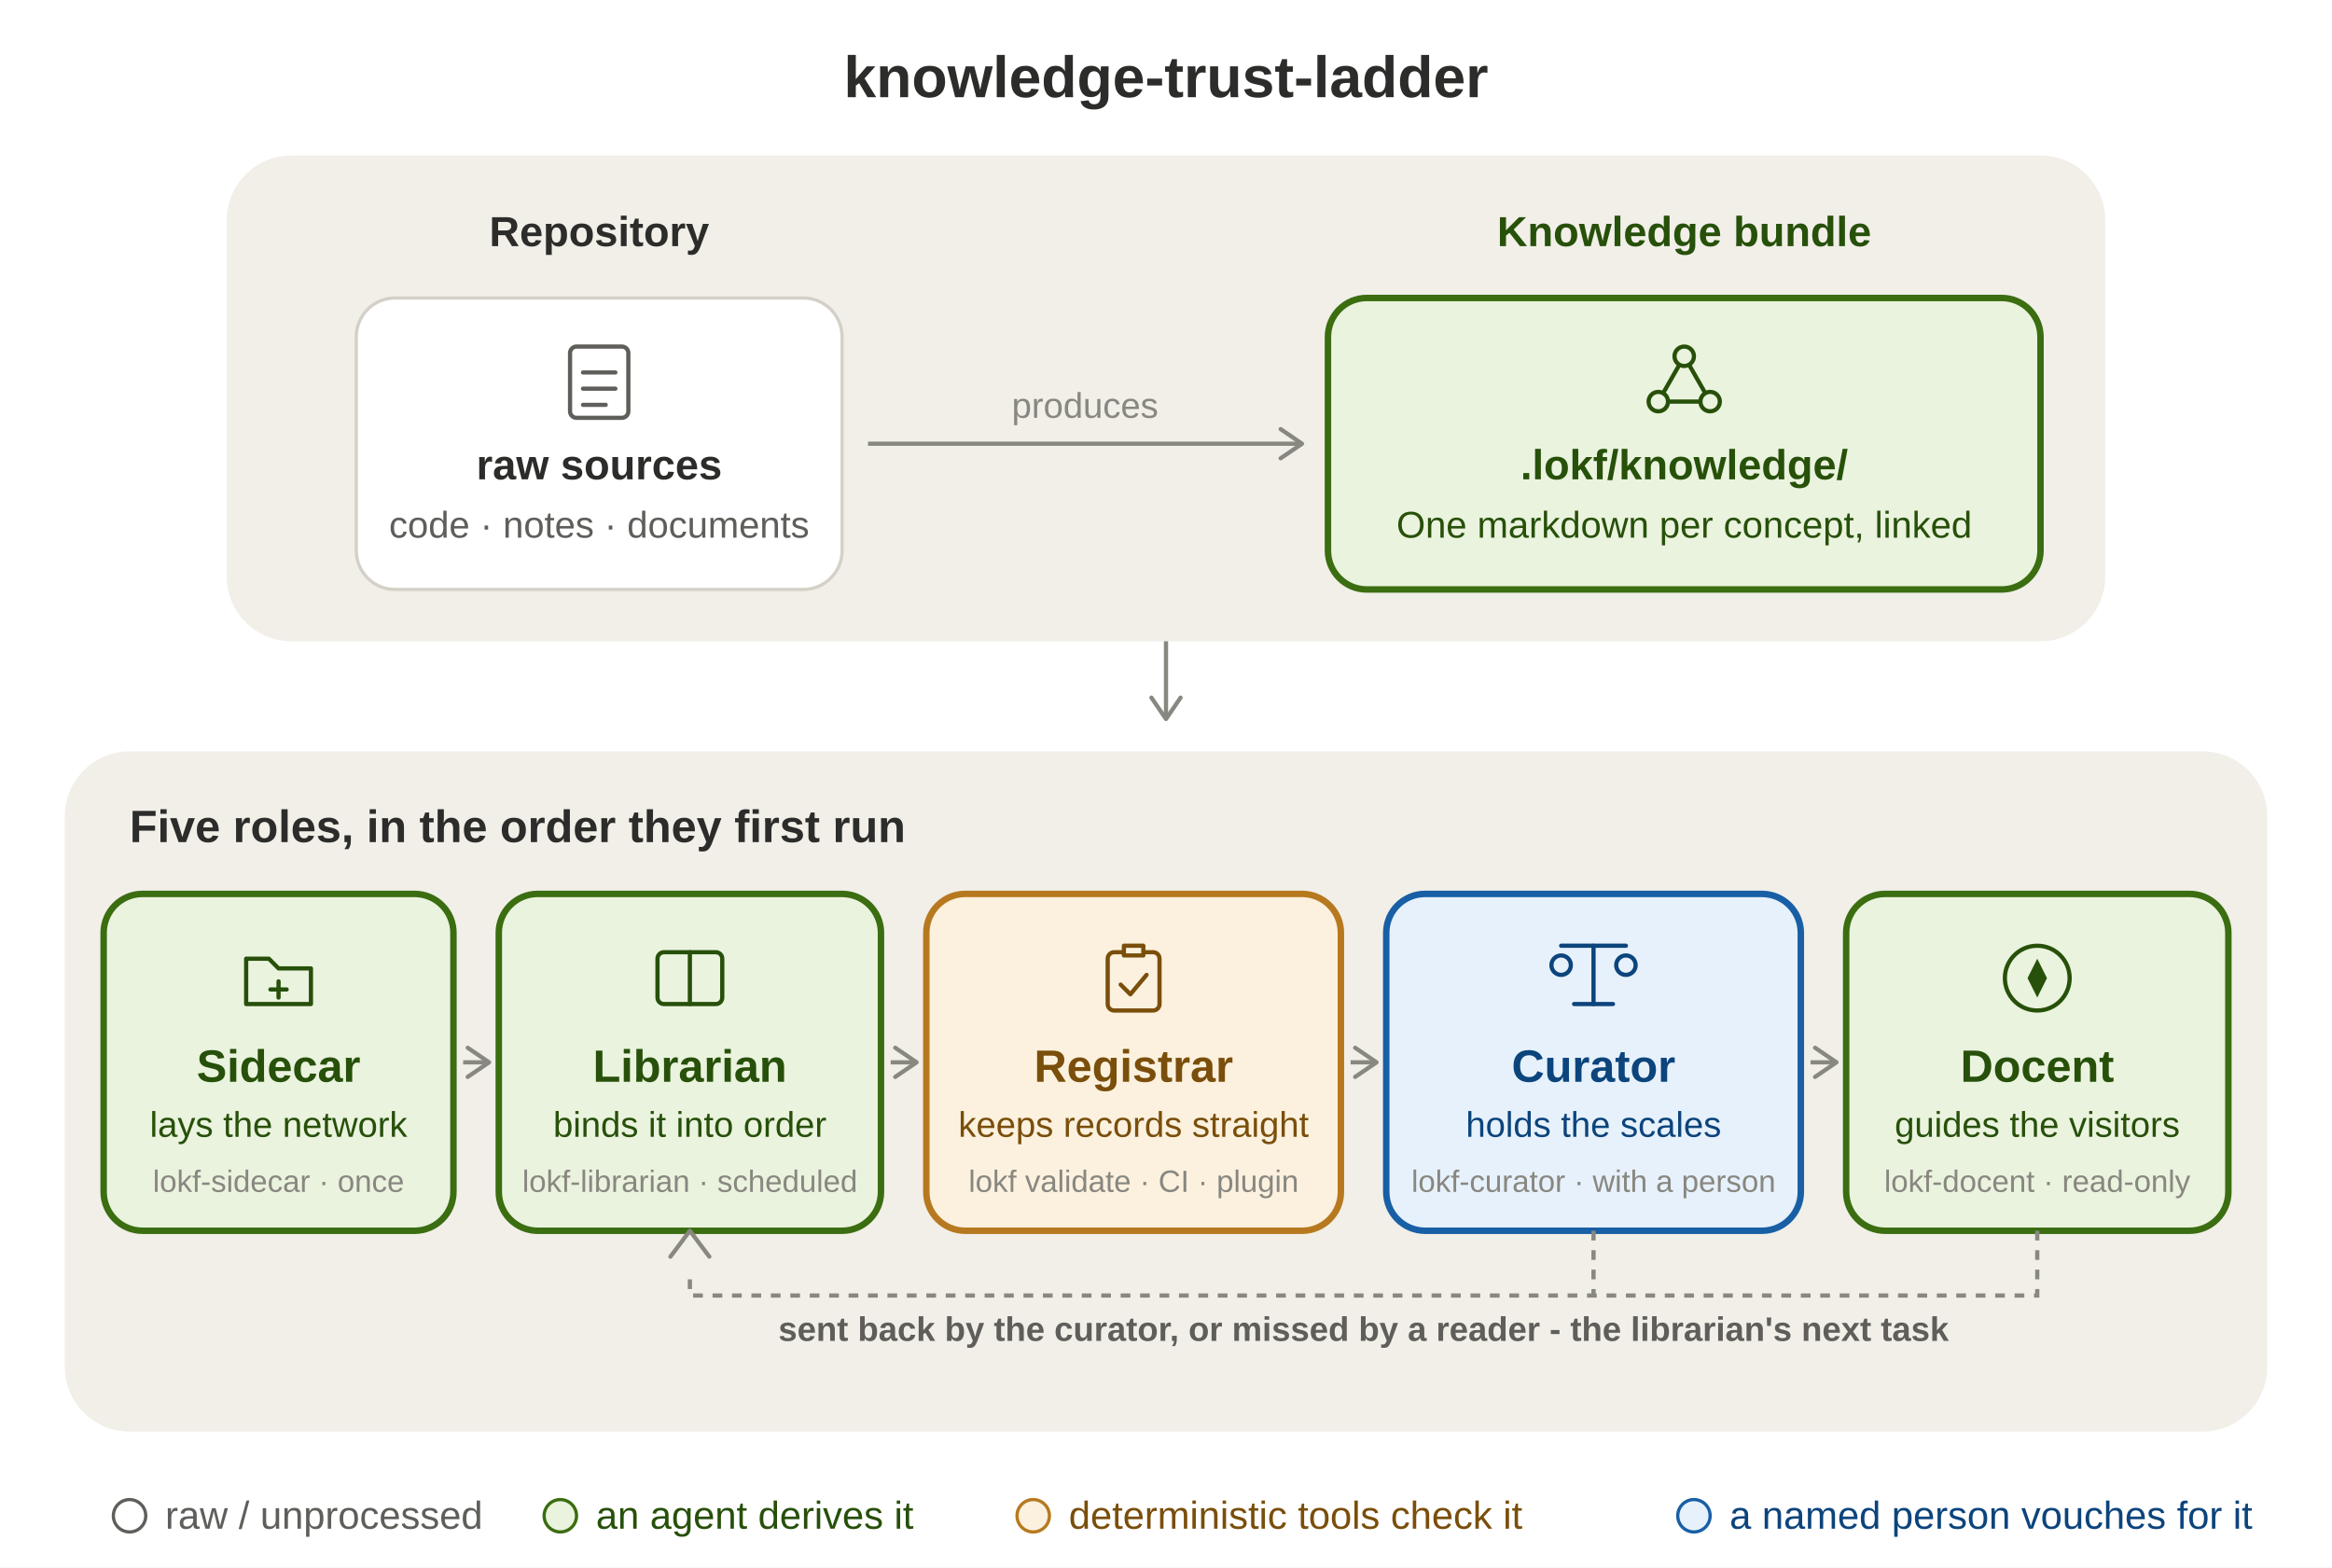
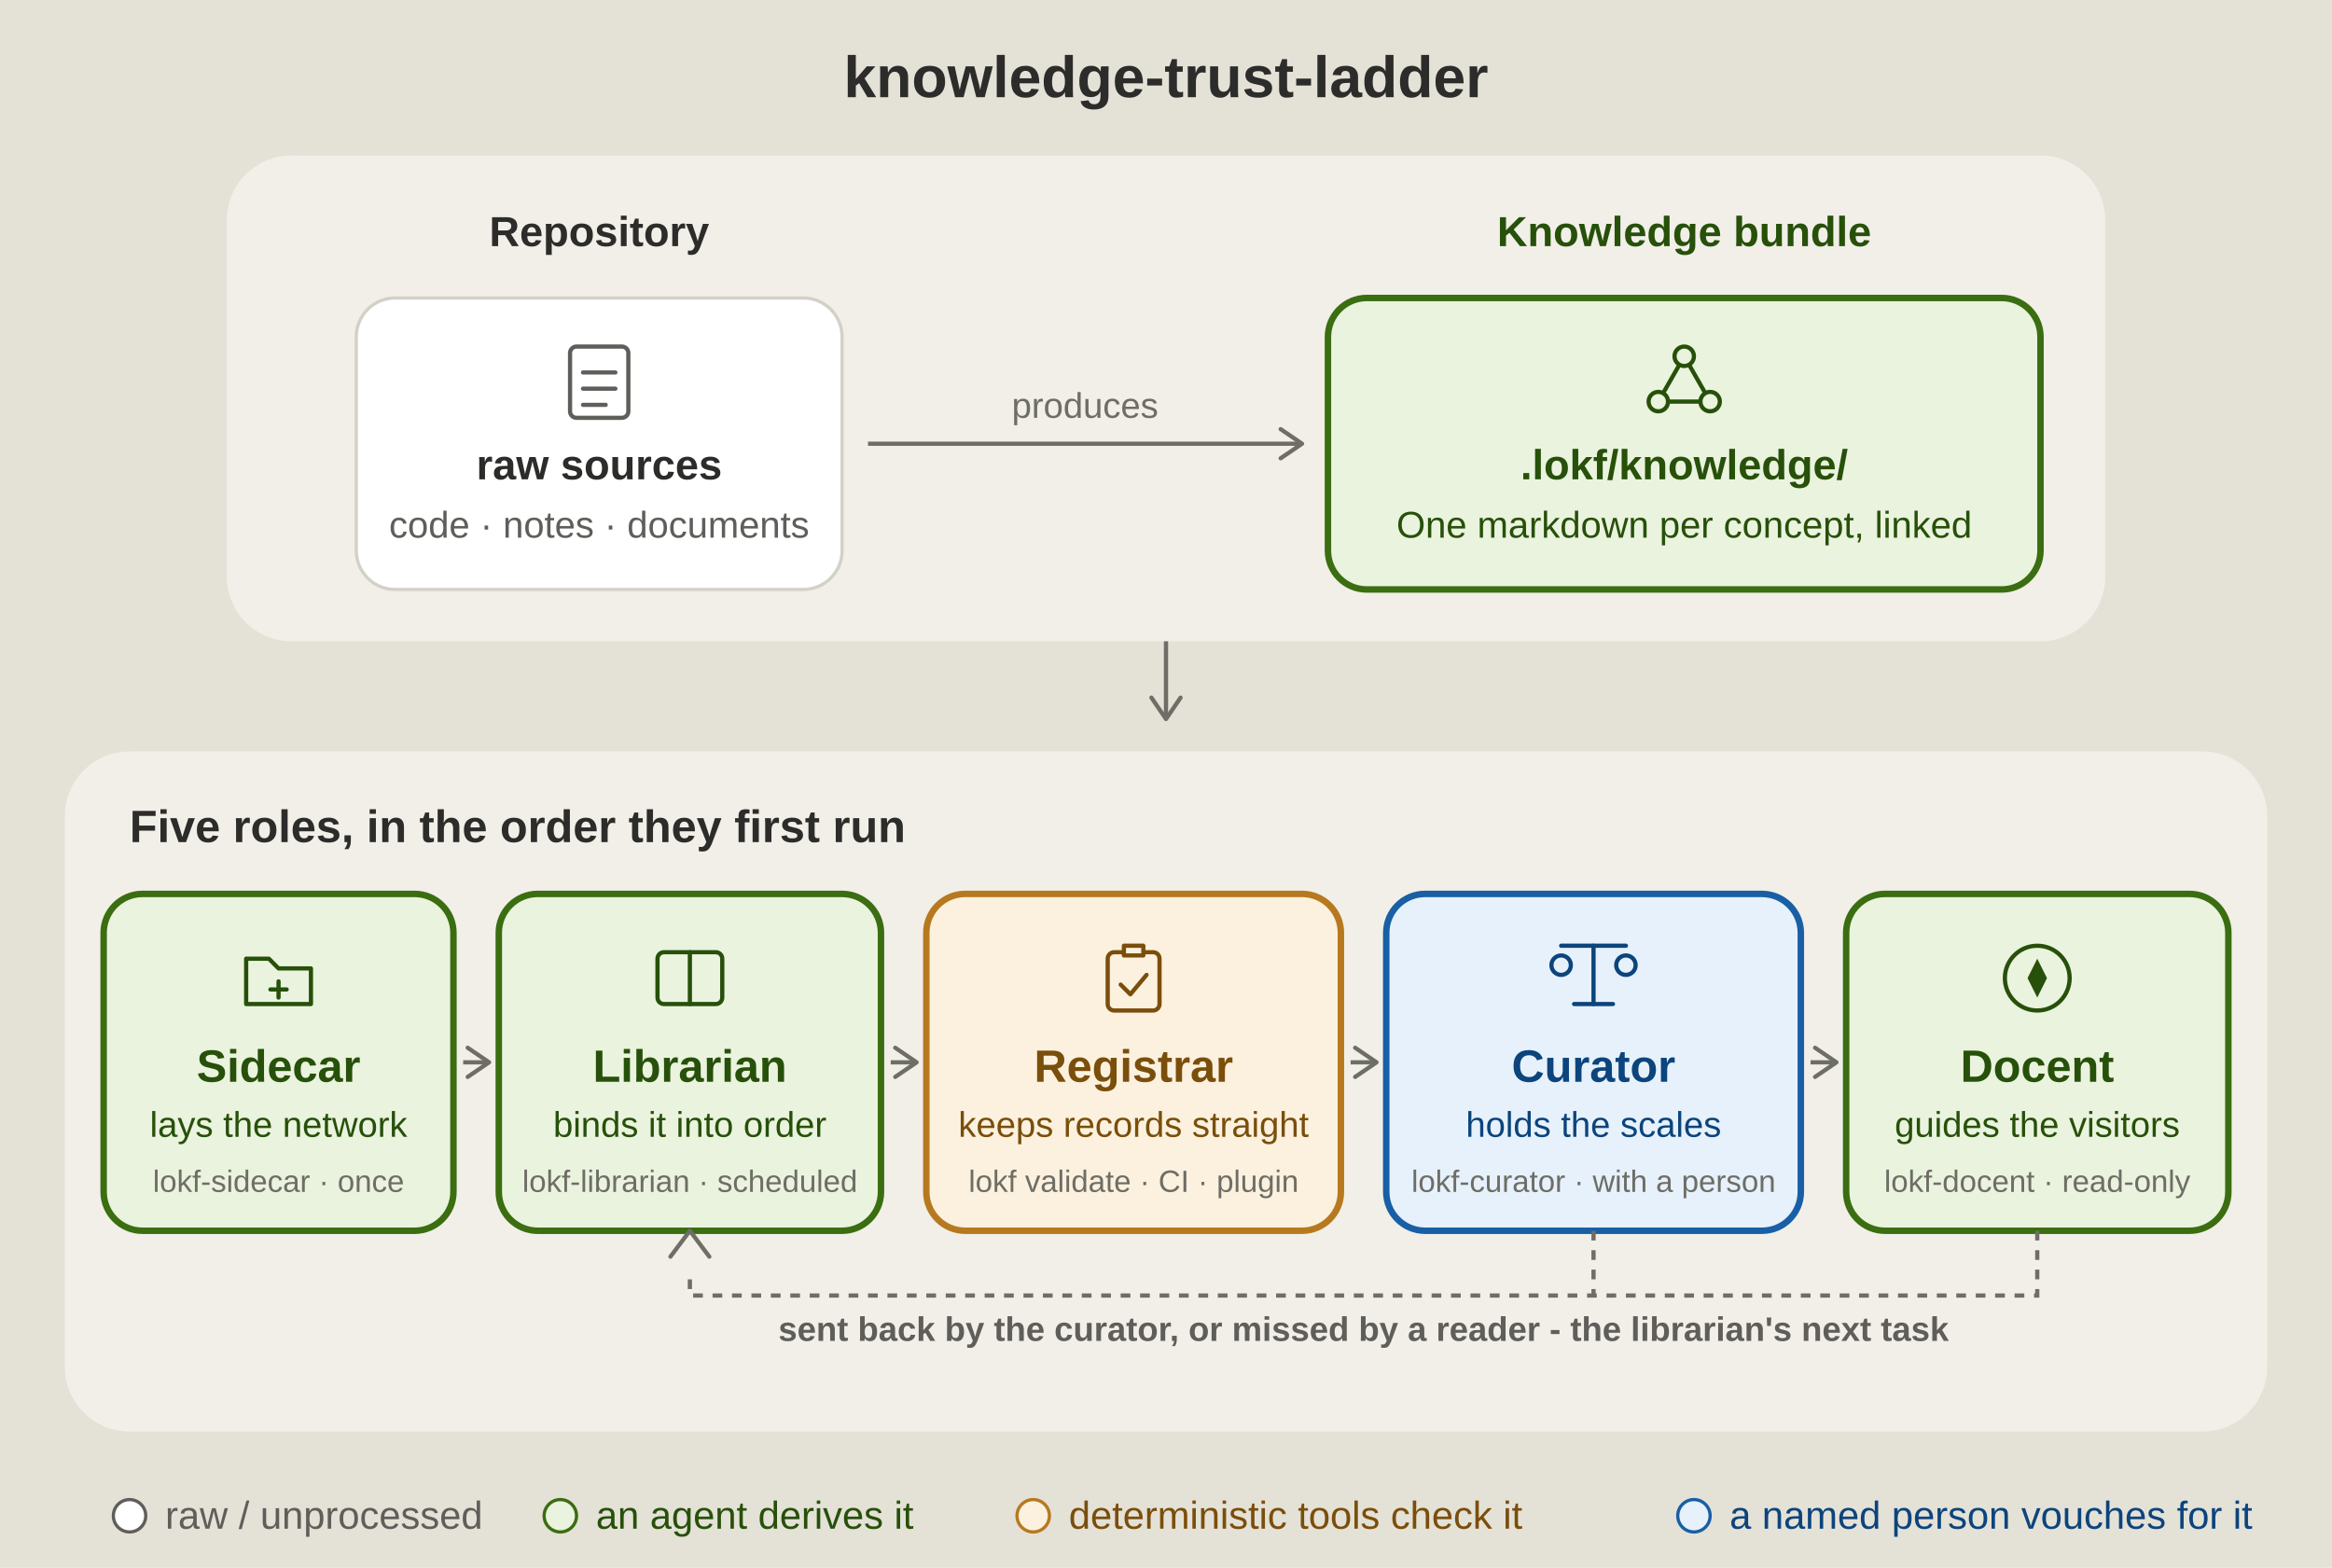
<svg xmlns="http://www.w3.org/2000/svg" width="720" height="484" viewBox="0 0 720 484" role="img" aria-labelledby="t d">
-   <rect width="720" height="484" fill="#ffffff" />
+   <rect width="720" height="484" fill="#E4E1D7" />
  <text x="360.0" y="30" text-anchor="middle" font-family="Arial, sans-serif" font-size="18" font-weight="700" fill="#2C2C2A">knowledge-trust-ladder</text>
  <rect x="70" y="48" width="580" height="150" rx="20" fill="#F1EFE8" />
  <text x="185" y="76" text-anchor="middle" font-family="Arial, sans-serif" font-size="13" font-weight="700" fill="#2C2C2A">Repository</text>
  <text x="520" y="76" text-anchor="middle" font-family="Arial, sans-serif" font-size="13" font-weight="700" fill="#27500A">Knowledge bundle</text>
  <rect x="110" y="92" width="150" height="90" rx="12" fill="#ffffff" stroke="#D3D1C7" stroke-width="1" />
  <g transform="translate(185,118)" stroke="#5F5E5A" stroke-width="1.3" fill="none" stroke-linecap="round" stroke-linejoin="round">
    <rect x="-9" y="-11" width="18" height="22" rx="2" />
    <line x1="-5" y1="-3" x2="5" y2="-3" />
    <line x1="-5" y1="2" x2="5" y2="2" />
    <line x1="-5" y1="7" x2="2" y2="7" />
  </g>
  <text x="185" y="148" text-anchor="middle" font-family="Arial, sans-serif" font-size="13" font-weight="700" fill="#2C2C2A">raw sources</text>
  <text x="185" y="166" text-anchor="middle" font-family="Arial, sans-serif" font-size="11.5" fill="#5F5E5A">code · notes · documents</text>
-   <line x1="268" y1="137" x2="402" y2="137" stroke="#888780" stroke-width="1.3" />
-   <path d="M395.4 141.5 L402 137 L395.4 132.5" fill="none" stroke="#888780" stroke-width="1.3" stroke-linecap="round" stroke-linejoin="round" />
-   <text x="335.0" y="129.0" text-anchor="middle" font-family="Arial, sans-serif" font-size="11" fill="#888780">produces</text>
+   <line x1="268" y1="137" x2="402" y2="137" stroke="#6E6D66" stroke-width="1.3" />
+   <path d="M395.4 141.5 L402 137 L395.4 132.5" fill="none" stroke="#6E6D66" stroke-width="1.3" stroke-linecap="round" stroke-linejoin="round" />
+   <text x="335.0" y="129.0" text-anchor="middle" font-family="Arial, sans-serif" font-size="11" fill="#6E6D66">produces</text>
  <rect x="410" y="92" width="220" height="90" rx="12" fill="#EAF3DE" stroke="#3B6D11" stroke-width="2" />
  <g transform="translate(520,118)" stroke="#27500A" stroke-width="1.3" fill="none" stroke-linecap="round" stroke-linejoin="round">
    <line x1="-8" y1="6" x2="0" y2="-8" />
    <line x1="8" y1="6" x2="0" y2="-8" />
    <line x1="-8" y1="6" x2="8" y2="6" />
    <circle cx="0" cy="-8" r="3" fill="#EAF3DE" />
    <circle cx="-8" cy="6" r="3" fill="#EAF3DE" />
    <circle cx="8" cy="6" r="3" fill="#EAF3DE" />
  </g>
  <text x="520" y="148" text-anchor="middle" font-family="Arial, sans-serif" font-size="13" font-weight="700" fill="#27500A">.lokf/knowledge/</text>
  <text x="520" y="166" text-anchor="middle" font-family="Arial, sans-serif" font-size="11.5" fill="#27500A">One markdown per concept, linked</text>
-   <line x1="360" y1="198" x2="360" y2="222" stroke="#888780" stroke-width="1.3" />
-   <path d="M355.5 215.4 L360 222 L364.5 215.4" fill="none" stroke="#888780" stroke-width="1.3" stroke-linecap="round" stroke-linejoin="round" />
+   <line x1="360" y1="198" x2="360" y2="222" stroke="#6E6D66" stroke-width="1.3" />
+   <path d="M355.5 215.4 L360 222 L364.5 215.4" fill="none" stroke="#6E6D66" stroke-width="1.3" stroke-linecap="round" stroke-linejoin="round" />
  <rect x="20" y="232" width="680" height="210" rx="20" fill="#F1EFE8" />
  <text x="40" y="260" font-family="Arial, sans-serif" font-size="14" font-weight="700" fill="#2C2C2A">Five roles, in the order they first run</text>
  <rect x="32" y="276" width="108" height="104" rx="12" fill="#EAF3DE" stroke="#3B6D11" stroke-width="2" />
  <g transform="translate(86,302)" stroke="#27500A" stroke-width="1.3" fill="none" stroke-linecap="round" stroke-linejoin="round">
    <path d="M-10 -6 h7 l3 3 h10 v11 h-20 z" />
    <line x1="0" y1="1" x2="0" y2="6" />
    <line x1="-2.5" y1="3.5" x2="2.5" y2="3.5" />
  </g>
  <text x="86" y="334" text-anchor="middle" font-family="Arial, sans-serif" font-size="14" font-weight="700" fill="#27500A">Sidecar</text>
  <text x="86" y="351" text-anchor="middle" font-family="Arial, sans-serif" font-size="11" fill="#27500A">lays the network</text>
-   <text x="86" y="368" text-anchor="middle" font-family="Arial, sans-serif" font-size="9.5" fill="#888780">lokf-sidecar · once</text>
-   <line x1="143" y1="328" x2="151" y2="328" stroke="#888780" stroke-width="1.3" />
-   <path d="M144.4 332.5 L151 328 L144.4 323.5" fill="none" stroke="#888780" stroke-width="1.3" stroke-linecap="round" stroke-linejoin="round" />
+   <text x="86" y="368" text-anchor="middle" font-family="Arial, sans-serif" font-size="9.5" fill="#6E6D66">lokf-sidecar · once</text>
+   <line x1="143" y1="328" x2="151" y2="328" stroke="#6E6D66" stroke-width="1.3" />
+   <path d="M144.4 332.5 L151 328 L144.4 323.5" fill="none" stroke="#6E6D66" stroke-width="1.3" stroke-linecap="round" stroke-linejoin="round" />
  <rect x="154" y="276" width="118" height="104" rx="12" fill="#EAF3DE" stroke="#3B6D11" stroke-width="2" />
  <g transform="translate(213,302)" stroke="#27500A" stroke-width="1.3" fill="none" stroke-linecap="round" stroke-linejoin="round">
    <rect x="-10" y="-8" width="20" height="16" rx="2" />
    <line x1="0" y1="-8" x2="0" y2="8" />
  </g>
  <text x="213" y="334" text-anchor="middle" font-family="Arial, sans-serif" font-size="14" font-weight="700" fill="#27500A">Librarian</text>
  <text x="213" y="351" text-anchor="middle" font-family="Arial, sans-serif" font-size="11" fill="#27500A">binds it into order</text>
-   <text x="213" y="368" text-anchor="middle" font-family="Arial, sans-serif" font-size="9.5" fill="#888780">lokf-librarian · scheduled</text>
-   <line x1="275" y1="328" x2="283" y2="328" stroke="#888780" stroke-width="1.3" />
-   <path d="M276.4 332.5 L283 328 L276.4 323.5" fill="none" stroke="#888780" stroke-width="1.3" stroke-linecap="round" stroke-linejoin="round" />
+   <text x="213" y="368" text-anchor="middle" font-family="Arial, sans-serif" font-size="9.5" fill="#6E6D66">lokf-librarian · scheduled</text>
+   <line x1="275" y1="328" x2="283" y2="328" stroke="#6E6D66" stroke-width="1.3" />
+   <path d="M276.4 332.5 L283 328 L276.4 323.5" fill="none" stroke="#6E6D66" stroke-width="1.3" stroke-linecap="round" stroke-linejoin="round" />
  <rect x="286" y="276" width="128" height="104" rx="12" fill="#FBF1DE" stroke="#B7791F" stroke-width="2" />
  <g transform="translate(350,302)" stroke="#7A4E0B" stroke-width="1.3" fill="none" stroke-linecap="round" stroke-linejoin="round">
    <rect x="-8" y="-8" width="16" height="18" rx="2" />
    <path d="M-3 -10 h6 v3 h-6 z" fill="#FBF1DE" />
    <path d="M-4 2 l3 3 l5 -6" />
  </g>
  <text x="350" y="334" text-anchor="middle" font-family="Arial, sans-serif" font-size="14" font-weight="700" fill="#7A4E0B">Registrar</text>
  <text x="350" y="351" text-anchor="middle" font-family="Arial, sans-serif" font-size="11" fill="#7A4E0B">keeps records straight</text>
-   <text x="350" y="368" text-anchor="middle" font-family="Arial, sans-serif" font-size="9.5" fill="#888780">lokf validate · CI · plugin</text>
-   <line x1="417" y1="328" x2="425" y2="328" stroke="#888780" stroke-width="1.3" />
-   <path d="M418.4 332.5 L425 328 L418.4 323.5" fill="none" stroke="#888780" stroke-width="1.3" stroke-linecap="round" stroke-linejoin="round" />
+   <text x="350" y="368" text-anchor="middle" font-family="Arial, sans-serif" font-size="9.5" fill="#6E6D66">lokf validate · CI · plugin</text>
+   <line x1="417" y1="328" x2="425" y2="328" stroke="#6E6D66" stroke-width="1.3" />
+   <path d="M418.4 332.5 L425 328 L418.4 323.5" fill="none" stroke="#6E6D66" stroke-width="1.3" stroke-linecap="round" stroke-linejoin="round" />
  <rect x="428" y="276" width="128" height="104" rx="12" fill="#E6F1FB" stroke="#185FA5" stroke-width="2" />
  <g transform="translate(492,302)" stroke="#0C447C" stroke-width="1.3" fill="none" stroke-linecap="round" stroke-linejoin="round">
    <line x1="0" y1="-10" x2="0" y2="8" />
    <line x1="-10" y1="-10" x2="10" y2="-10" />
    <circle cx="-10" cy="-4" r="3" fill="#E6F1FB" />
    <circle cx="10" cy="-4" r="3" fill="#E6F1FB" />
    <line x1="-6" y1="8" x2="6" y2="8" />
  </g>
  <text x="492" y="334" text-anchor="middle" font-family="Arial, sans-serif" font-size="14" font-weight="700" fill="#0C447C">Curator</text>
  <text x="492" y="351" text-anchor="middle" font-family="Arial, sans-serif" font-size="11" fill="#0C447C">holds the scales</text>
-   <text x="492" y="368" text-anchor="middle" font-family="Arial, sans-serif" font-size="9.5" fill="#888780">lokf-curator · with a person</text>
-   <line x1="559" y1="328" x2="567" y2="328" stroke="#888780" stroke-width="1.3" />
-   <path d="M560.4 332.5 L567 328 L560.4 323.5" fill="none" stroke="#888780" stroke-width="1.3" stroke-linecap="round" stroke-linejoin="round" />
+   <text x="492" y="368" text-anchor="middle" font-family="Arial, sans-serif" font-size="9.5" fill="#6E6D66">lokf-curator · with a person</text>
+   <line x1="559" y1="328" x2="567" y2="328" stroke="#6E6D66" stroke-width="1.3" />
+   <path d="M560.4 332.5 L567 328 L560.4 323.5" fill="none" stroke="#6E6D66" stroke-width="1.3" stroke-linecap="round" stroke-linejoin="round" />
  <rect x="570" y="276" width="118" height="104" rx="12" fill="#EAF3DE" stroke="#3B6D11" stroke-width="2" />
  <g transform="translate(629,302)" stroke="#27500A" stroke-width="1.3" fill="none" stroke-linecap="round" stroke-linejoin="round">
    <circle cx="0" cy="0" r="10" />
    <polygon points="0,-6 3,0 0,6 -3,0" fill="#27500A" stroke="none" />
  </g>
  <text x="629" y="334" text-anchor="middle" font-family="Arial, sans-serif" font-size="14" font-weight="700" fill="#27500A">Docent</text>
  <text x="629" y="351" text-anchor="middle" font-family="Arial, sans-serif" font-size="11" fill="#27500A">guides the visitors</text>
-   <text x="629" y="368" text-anchor="middle" font-family="Arial, sans-serif" font-size="9.5" fill="#888780">lokf-docent · read-only</text>
-   <path d="M629 380 v20 H213 v-6" fill="none" stroke="#888780" stroke-width="1.3" stroke-dasharray="3 3" />
-   <path d="M492 380 v20" fill="none" stroke="#888780" stroke-width="1.3" stroke-dasharray="3 3" />
-   <path d="M207 388 L213 380 L219 388" fill="none" stroke="#888780" stroke-width="1.3" stroke-linecap="round" stroke-linejoin="round" />
+   <text x="629" y="368" text-anchor="middle" font-family="Arial, sans-serif" font-size="9.5" fill="#6E6D66">lokf-docent · read-only</text>
+   <path d="M629 380 v20 H213 v-6" fill="none" stroke="#6E6D66" stroke-width="1.3" stroke-dasharray="3 3" />
+   <path d="M492 380 v20" fill="none" stroke="#6E6D66" stroke-width="1.3" stroke-dasharray="3 3" />
+   <path d="M207 388 L213 380 L219 388" fill="none" stroke="#6E6D66" stroke-width="1.3" stroke-linecap="round" stroke-linejoin="round" />
  <text x="421" y="414" text-anchor="middle" font-family="Arial, sans-serif" font-size="10.5" font-weight="700" fill="#5F5E5A">sent back by the curator, or missed by a reader - the librarian's next task</text>
  <circle cx="40" cy="468" r="5" fill="#ffffff" stroke="#5F5E5A" stroke-width="1" />
  <text x="51" y="472" font-family="Arial, sans-serif" font-size="12" fill="#5F5E5A">raw / unprocessed</text>
  <circle cx="173" cy="468" r="5" fill="#EAF3DE" stroke="#3B6D11" stroke-width="1" />
  <text x="184" y="472" font-family="Arial, sans-serif" font-size="12" fill="#27500A">an agent derives it</text>
  <circle cx="319" cy="468" r="5" fill="#FBF1DE" stroke="#B7791F" stroke-width="1" />
  <text x="330" y="472" font-family="Arial, sans-serif" font-size="12" fill="#7A4E0B">deterministic tools check it</text>
  <circle cx="523" cy="468" r="5" fill="#E6F1FB" stroke="#185FA5" stroke-width="1" />
  <text x="534" y="472" font-family="Arial, sans-serif" font-size="12" fill="#0C447C">a named person vouches for it</text>
</svg>
